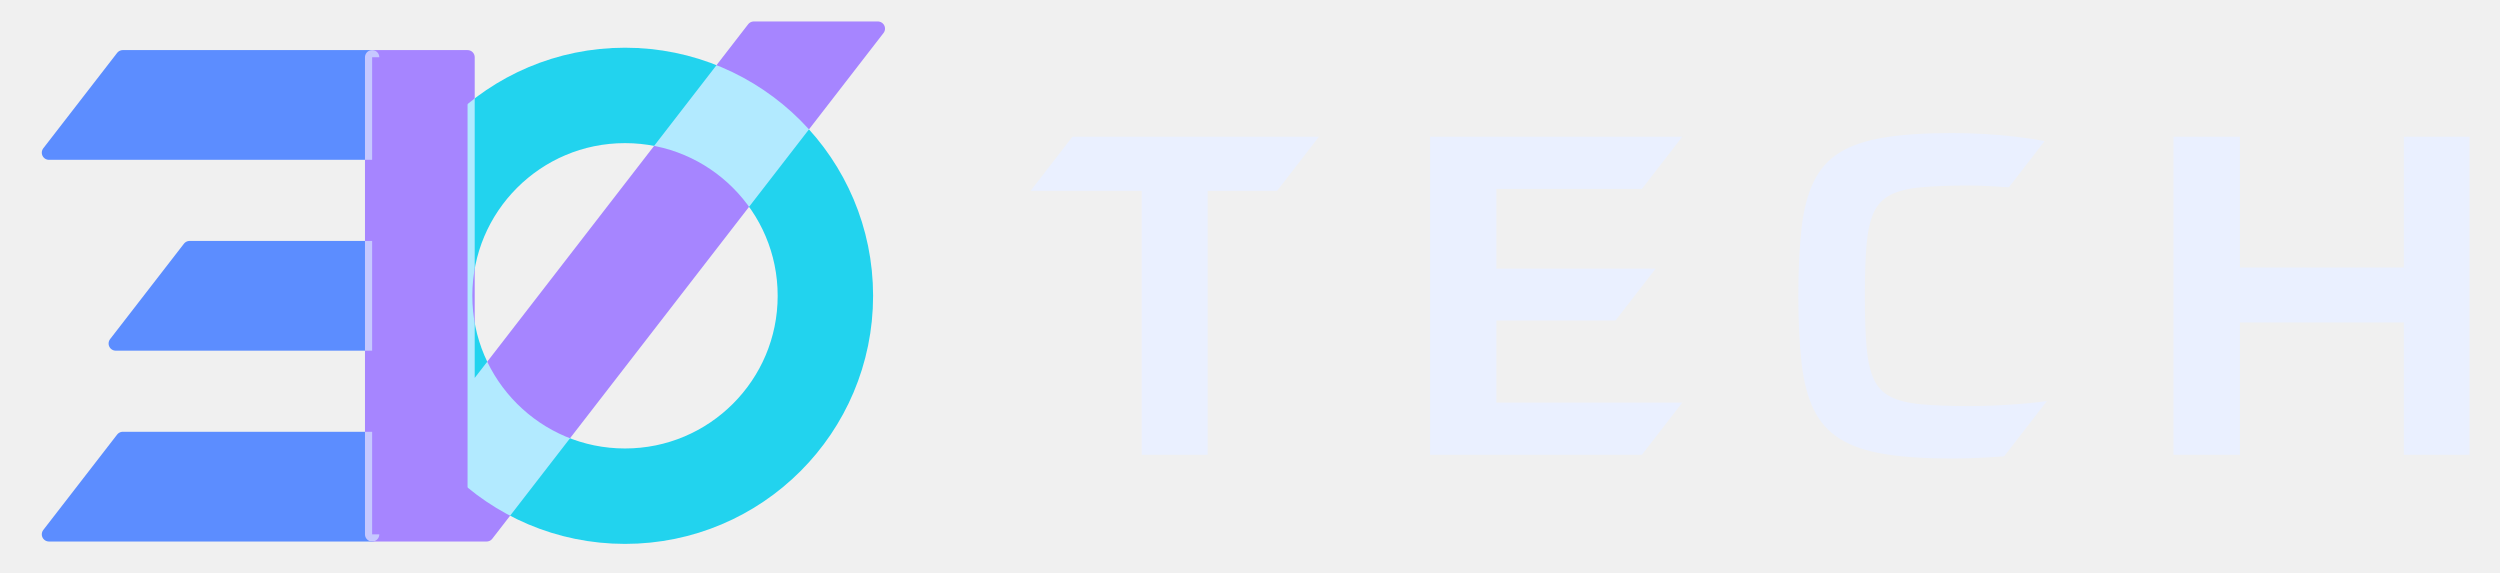
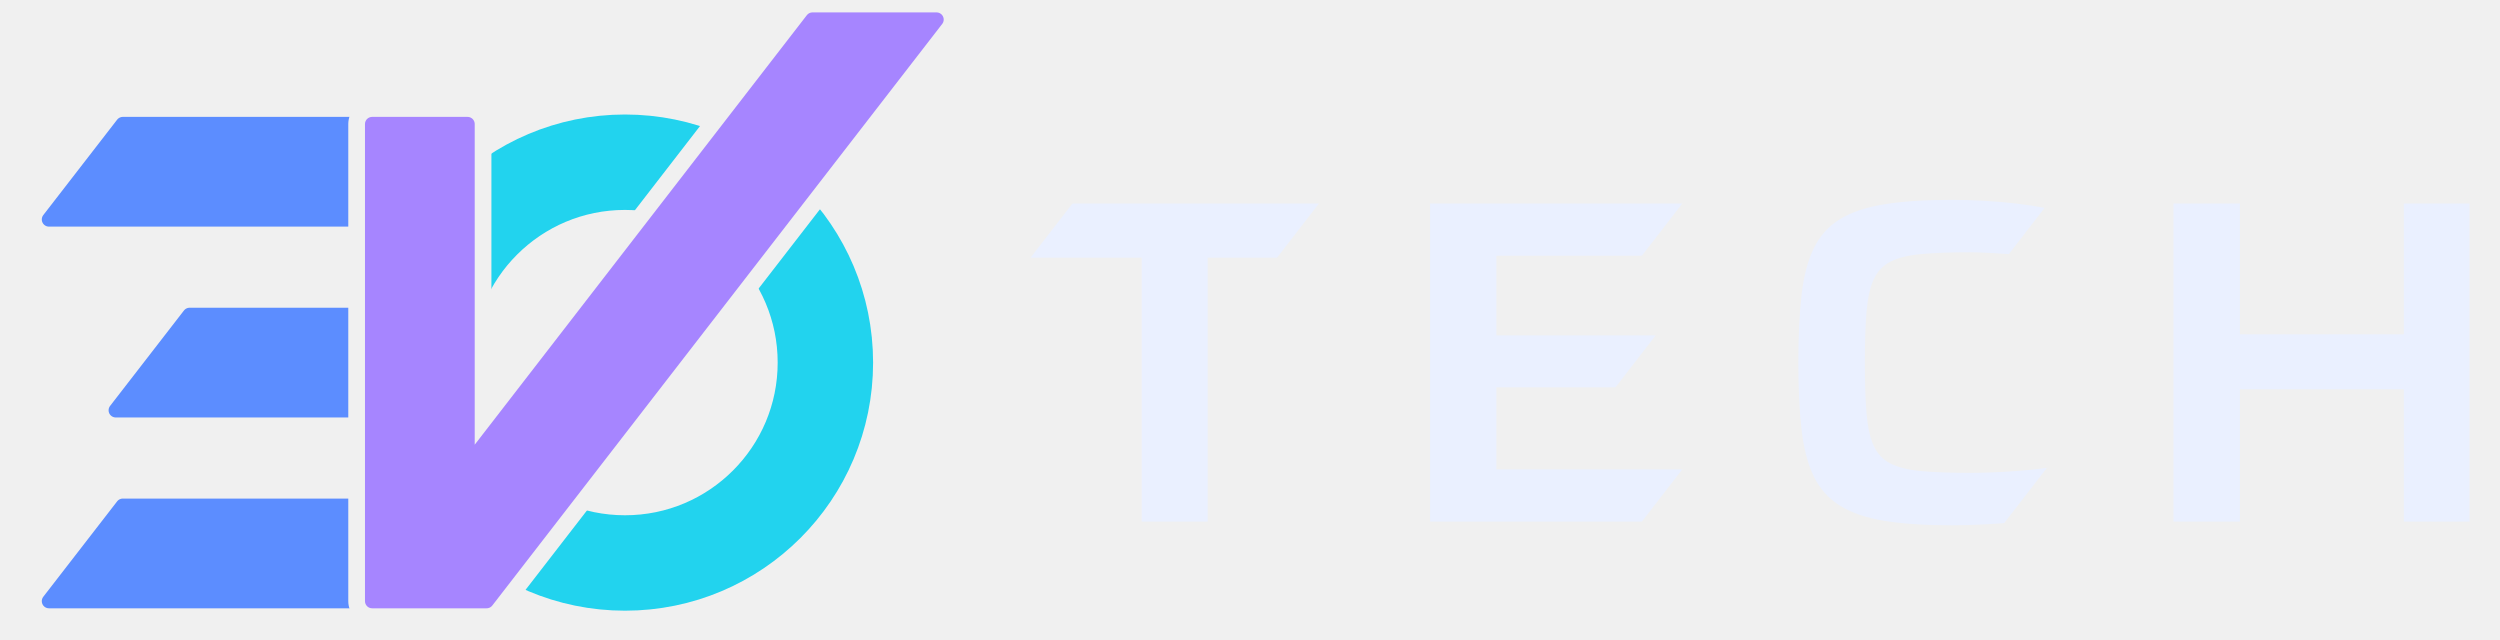
- <svg xmlns="http://www.w3.org/2000/svg" viewBox="-6 -2 524 120" role="img" aria-label="3VOtech logo, horizontal, color, for dark grounds">
-   <svg x="0" y="0" width="184" height="116" viewBox="-12 -10 184 116">
-     <g style="isolation:isolate">
+ <svg xmlns="http://www.w3.org/2000/svg" viewBox="-6 -16 524 134" role="img" aria-label="3VOtech logo, horizontal, color, for dark grounds">
+   <svg x="0" y="0" width="184" height="116" viewBox="-12 -10 184 116" overflow="visible">
+     <mask id="knock-h" maskUnits="userSpaceOnUse" x="-30" y="-60" width="260" height="180">
+       <rect x="-30" y="-60" width="260" height="180" fill="#fff" />
+       <path d="M60 0H80V71.6L152.3 -21.9H178.3L84 100H60Z" fill="#000" stroke="#000" stroke-width="10" stroke-linejoin="round" />
+     </mask>
+     <g mask="url(#knock-h)">
      <circle cx="113" cy="50" r="42" fill="none" stroke-width="20" stroke="#22D3EE" />
      <path d="M7.74 0H60V20H-7.74Z" fill="#5C8DFF" stroke="#5C8DFF" stroke-width="3" stroke-linejoin="round" />
      <path d="M21.74 40H60V60H6.26Z" fill="#5C8DFF" stroke="#5C8DFF" stroke-width="3" stroke-linejoin="round" />
      <path d="M7.74 80H60V100H-7.74Z" fill="#5C8DFF" stroke="#5C8DFF" stroke-width="3" stroke-linejoin="round" />
-       <path d="M60 0H80V71.6L140 -6H166L84 100H60Z" fill="#A685FF" stroke="#A685FF" stroke-width="3" stroke-linejoin="round" style="mix-blend-mode:screen" />
-       <rect x="60" y="0" width="20" height="100" fill="#A685FF" />
    </g>
+     <path d="M60 0H80V71.6L152.3 -21.9H178.3L84 100H60Z" fill="#A685FF" stroke="#A685FF" stroke-width="3" stroke-linejoin="round" />
  </svg>
  <g transform="translate(207.18 93.33) scale(0.0969)">
    <mask id="cut-h" maskUnits="userSpaceOnUse" x="-500" y="-1200" width="4142" height="1700">
      <rect x="-500" y="-1200" width="4142" height="1700" fill="#fff" />
      <path d="M130.6 -702.1L-0.9 -702.1L-0.9 -556.9L18.3 -556.9ZM663.8 -702.1L683.0 -702.1L683.0 -556.9L551.5 -556.9ZM1449.3 -701.5L1468.8 -701.5L1468.8 -561.6L1341.0 -561.6ZM1391.6 -416.2L1411.2 -416.2L1411.2 -277.0L1284.0 -277.0ZM1449.3 -126.4L1468.8 -126.4L1468.8 13.5L1341.0 13.5ZM2232.5 -691.4L2252.6 -691.4L2252.6 -558.9L2130.0 -558.9ZM2237.8 -129.5L2257.6 -129.5L2257.6 7.1L2132.1 7.1Z" fill="#000" />
    </mask>
    <g mask="url(#cut-h)">
      <path d="M269.55 0.0V-570.91H29.152V-688.0H652.961V-570.91H412.298V0.0ZM893.399 0.0V-688.0H1438.792V-575.098H1036.75V-402.753H1381.213V-290.511H1036.75V-112.902H1438.792V0.0ZM2022.284 8.0Q1935.359 8.0 1876.331 -1.632Q1817.303 -11.264 1780.105 -34.396Q1742.907 -57.528 1723.407 -97.594Q1703.907 -137.66 1696.907 -198.528Q1689.907 -259.396 1689.907 -344.0Q1689.907 -429.472 1696.841 -490.274Q1703.775 -551.076 1723.275 -591.142Q1742.775 -631.208 1779.539 -653.972Q1816.303 -676.736 1875.765 -686.368Q1935.227 -696.0 2022.284 -696.0Q2055.68 -696.0 2092.274 -693.934Q2128.868 -691.868 2162.962 -687.802Q2197.056 -683.736 2222.584 -678.604V-571.702Q2191.416 -575.702 2160.85 -577.702Q2130.284 -579.702 2104.67 -581.136Q2079.056 -582.57 2060.376 -582.57Q1997.413 -582.57 1955.591 -578.702Q1913.77 -574.834 1889.222 -562.296Q1864.674 -549.758 1852.901 -523.814Q1841.127 -497.871 1837.457 -454.351Q1833.787 -410.831 1833.787 -344.0Q1833.787 -277.169 1837.457 -233.583Q1841.127 -189.997 1852.901 -164.12Q1864.674 -138.242 1889.222 -125.704Q1913.77 -113.166 1955.591 -109.298Q1997.413 -105.43 2060.376 -105.43Q2100.584 -105.43 2147.018 -108.43Q2193.452 -111.43 2227.584 -116.298V-6.132Q2200.584 -2.132 2165.188 0.934Q2129.792 4.0 2092.5 6.0Q2055.208 8.0 2022.284 8.0ZM2501.399 0.0V-688.0H2645.014V-405.073H2999.648V-688.0H3141.528V0.0H2999.648V-286.267H2645.014V0.0Z" fill="#EAF0FF" />
    </g>
  </g>
</svg>
